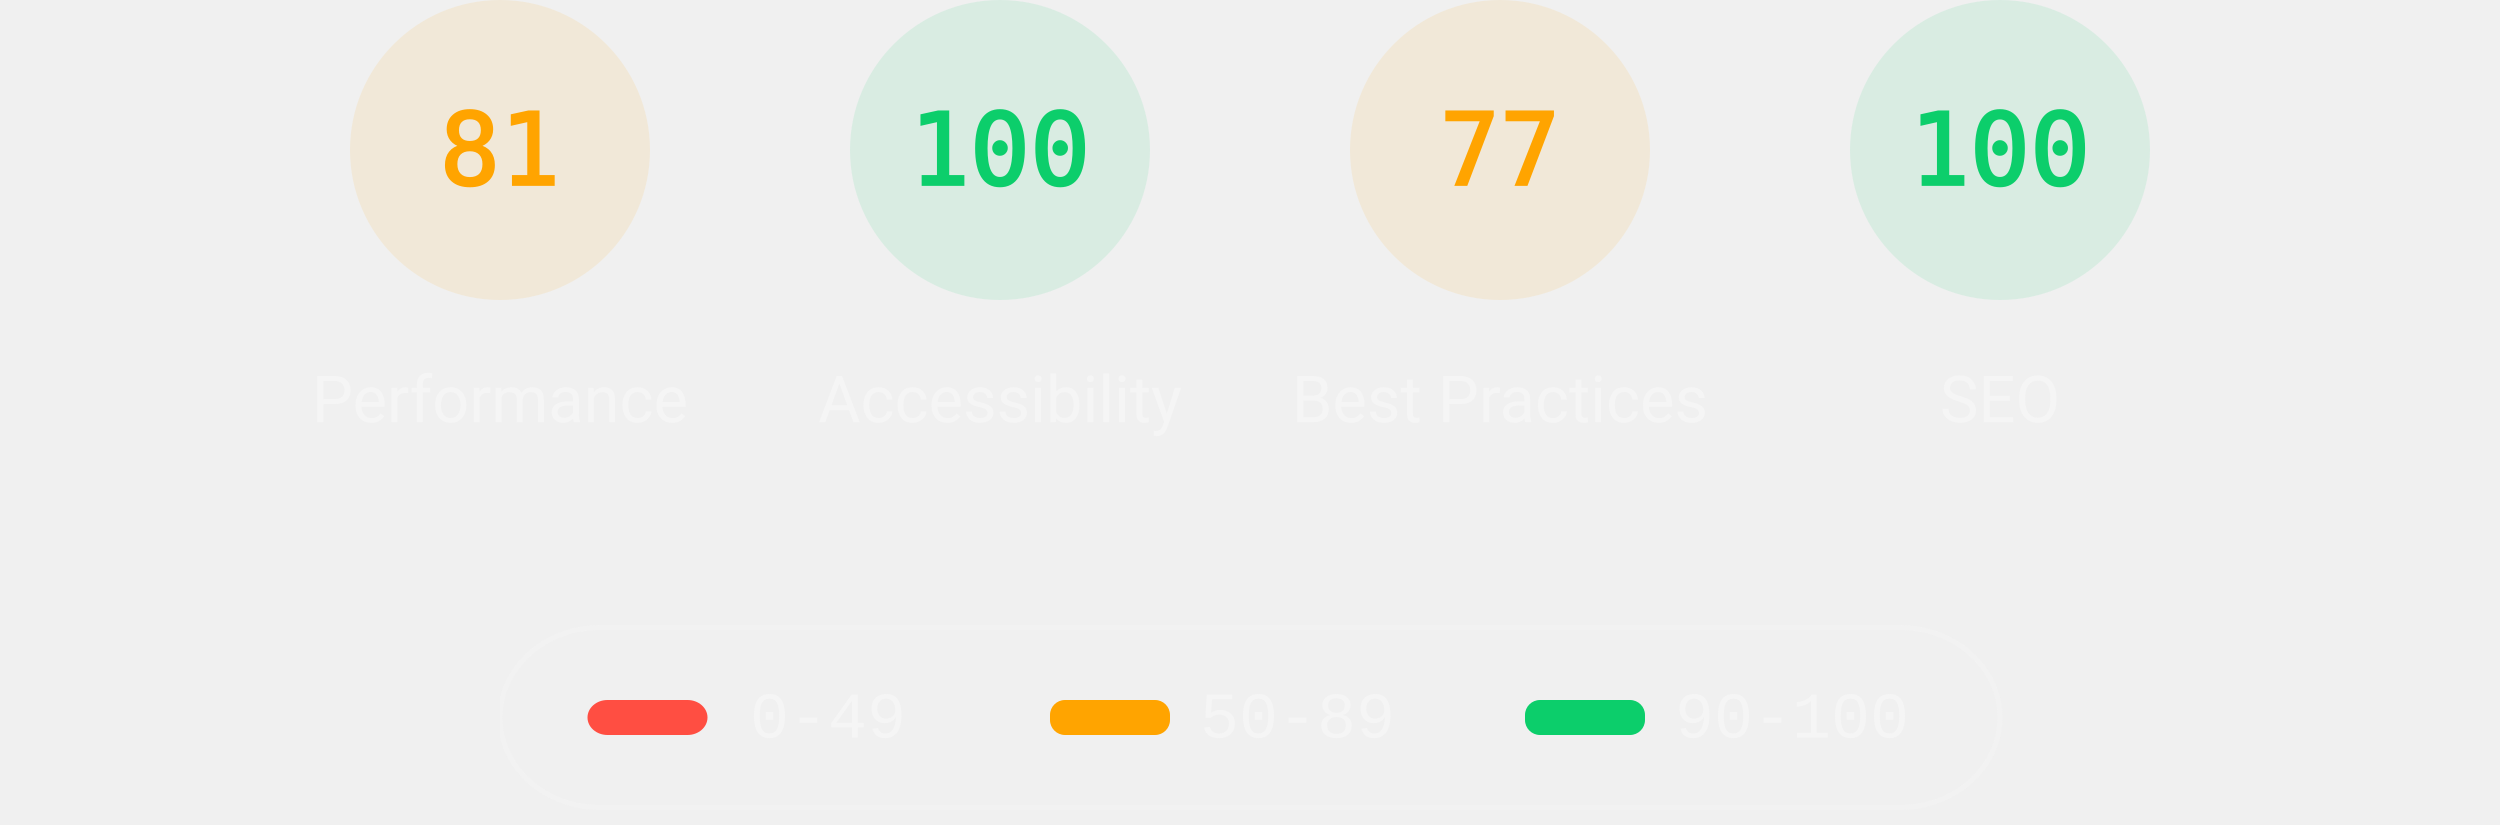
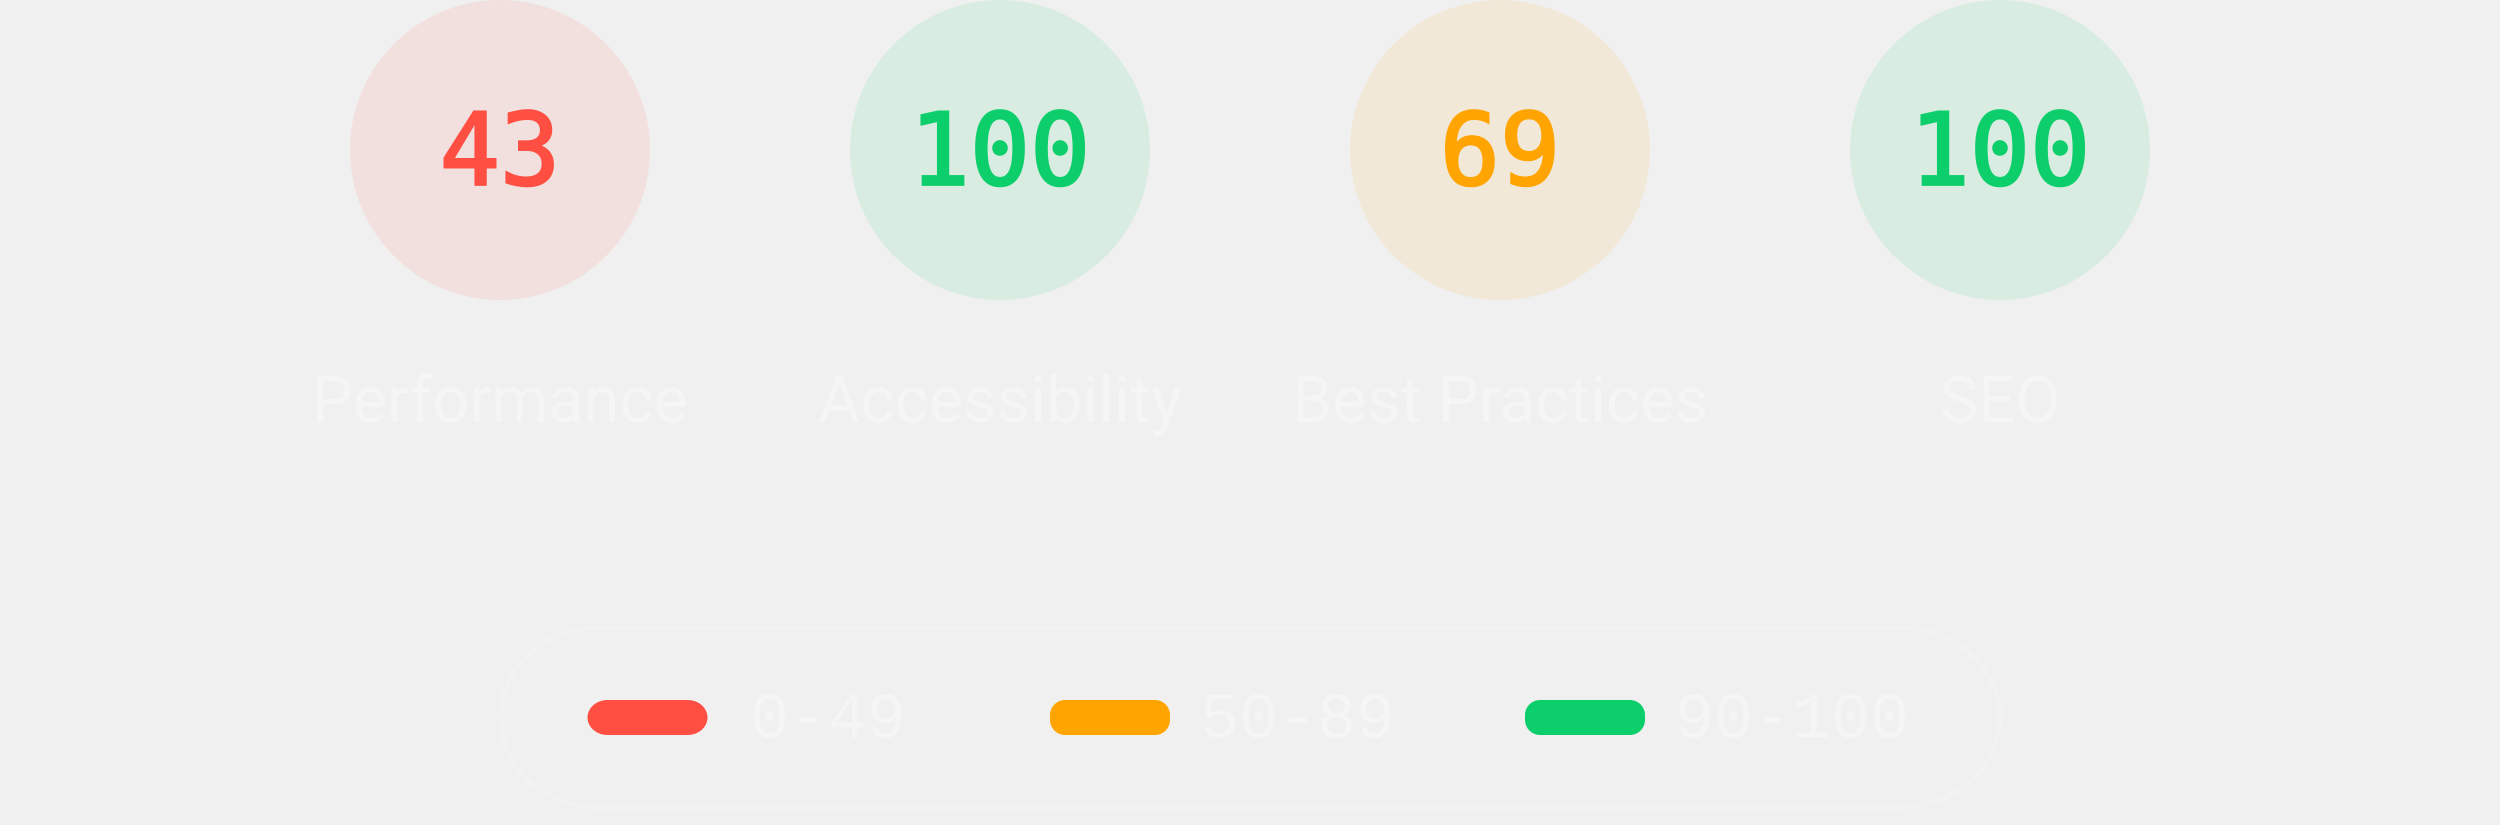
<svg xmlns="http://www.w3.org/2000/svg" class="theme--dark" fill="none" width="1000" height="330">
  <style>
			.gauge-base {
				opacity: 0.1
			}

			.gauge-arc {
				fill: none;
				animation-delay: 250ms;
				stroke-linecap: round;
				transform: rotate(-90deg);
				transform-origin: 100px 60px;
				animation: load-gauge 1s ease forwards
			}

			.guage-text {
				font-size: 40px;
				font-family: monospace;
				text-align: center
			}

			.guage-red {
				color: #ff4e42;
				fill: #ff4e42;
				stroke: #ff4e42
			}
			.guage-orange {
				color: #ffa400;
				fill: #ffa400;
				stroke: #ffa400
			}
			.guage-green {
				color: #0cce6b;
				fill: #0cce6b;
				stroke: #0cce6b
			}
			.theme--agnostic .guage-undefined {
				color: #5c5c5c;
				fill: #5c5c5c;
				stroke: #5c5c5c
			}
			.theme--light .guage-undefined {
				color: #1e1e1e;
				fill: #1e1e1e;
				stroke: #1e1e1e
			}
			.theme--dark .guage-undefined {
				color: #f5f5f5;
				fill: #f5f5f5;
				stroke: #f5f5f5
			}

			.guage-title {
				stroke: none;
				font-size: 26px;
				line-height: 26px;
				font-family: Roboto, Halvetica, Arial, sans-serif
			}
			.metric.guage-title {
				font-family: 'Courier New', Courier, monospace
			}
			.theme--agnostic .guage-title {
				color: #737373;
				fill: #737373
			}
			.theme--light .guage-title {
				color: #212121;
				fill: #212121
			}
			.theme--dark .guage-title {
				color: #f5f5f5;
				fill: #f5f5f5
			}

			@keyframes load-gauge {
				from {
					stroke-dasharray: 0 352.858
				}
			}
			.lh-gauge--pwa__disc {
				fill: #e0e0e0
			}
			.lh-gauge--pwa__logo {
				position: relative;
				fill: #b0b0b0
			}
			.lh-gauge--pwa__invisible {
				display: none
			}
			.lh-gauge--pwa__visible {
				display: inline
			}
			.guage-invisible {
				display: none
			}
			.lh-gauge--pwa__logo--primary-color {
				fill: #304ffe
			}
			.theme--agnostic .lh-gauge--pwa__logo--secondary-color {
				fill: #787878
			}
			.theme--light .lh-gauge--pwa__logo--secondary-color {
				fill: #3d3d3d
			}
			.theme--dark .lh-gauge--pwa__logo--secondary-color {
				fill: #d8b6b6
			}
			.theme--light #svg_2 {
				stroke: #00000022
			}
			.theme--agnostic #svg_2 {
				stroke: #616161
			}
			.theme--light #svg_2 {
				stroke: #00000022
			}
			.theme--dark #svg_2 {
				stroke: #f5f5f566
			}
		</style>
-   <svg class="guage-div guage-perf guage-orange" viewBox="0 0 200 200" width="200" height="200" x="100" y="0">
-     <circle class="gauge-base" r="56" cx="100" cy="60" stroke-width="8" />
-     <circle class="gauge-arc guage-arc-1" r="56" cx="100" cy="60" stroke-width="8" style="stroke-dasharray: 285.005, 351.858;" />
-     <text class="guage-text" x="100px" y="60px" alignment-baseline="central" dominant-baseline="central" text-anchor="middle">81</text>
+   <svg class="guage-div guage-perf guage-red" viewBox="0 0 200 200" width="200" height="200" x="100" y="0">
+     <circle class="gauge-base" r="56" cx="100" cy="60" stroke-width="8" />
+     <circle class="gauge-arc guage-arc-1" r="56" cx="100" cy="60" stroke-width="8" style="stroke-dasharray: 151.299, 351.858;" />
+     <text class="guage-text" x="100px" y="60px" alignment-baseline="central" dominant-baseline="central" text-anchor="middle">43</text>
    <text class="guage-title" x="100px" y="160px" alignment-baseline="central" dominant-baseline="central" text-anchor="middle">Performance</text>
  </svg>
  <svg class="guage-div guage-acc guage-green" viewBox="0 0 200 200" width="200" height="200" x="300" y="0">
    <circle class="gauge-base" r="56" cx="100" cy="60" stroke-width="8" />
    <circle class="gauge-arc guage-arc-2" r="56" cx="100" cy="60" stroke-width="8" style="stroke-dasharray: 351.858, 351.858;" />
    <text class="guage-text" x="100px" y="60px" alignment-baseline="central" dominant-baseline="central" text-anchor="middle">100</text>
    <text class="guage-title" x="100px" y="160px" alignment-baseline="central" dominant-baseline="central" text-anchor="middle">Accessibility</text>
  </svg>
  <svg class="guage-div guage-best guage-orange" viewBox="0 0 200 200" width="200" height="200" x="500" y="0">
    <circle class="gauge-base" r="56" cx="100" cy="60" stroke-width="8" />
-     <circle class="gauge-arc guage-arc-3" r="56" cx="100" cy="60" stroke-width="8" style="stroke-dasharray: 270.931, 351.858;" />
-     <text class="guage-text" x="100px" y="60px" alignment-baseline="central" dominant-baseline="central" text-anchor="middle">77</text>
+     <circle class="gauge-arc guage-arc-3" r="56" cx="100" cy="60" stroke-width="8" style="stroke-dasharray: 242.782, 351.858;" />
+     <text class="guage-text" x="100px" y="60px" alignment-baseline="central" dominant-baseline="central" text-anchor="middle">69</text>
    <text class="guage-title" x="100px" y="160px" alignment-baseline="central" dominant-baseline="central" text-anchor="middle">Best Practices</text>
  </svg>
  <svg class="guage-div guage-seo guage-green" viewBox="0 0 200 200" width="200" height="200" x="700" y="0">
    <circle class="gauge-base" r="56" cx="100" cy="60" stroke-width="8" />
    <circle class="gauge-arc guage-arc-4" r="56" cx="100" cy="60" stroke-width="8" style="stroke-dasharray: 351.858, 351.858;" />
    <text class="guage-text" x="100px" y="60px" alignment-baseline="central" dominant-baseline="central" text-anchor="middle">100</text>
    <text class="guage-title" x="100px" y="160px" alignment-baseline="central" dominant-baseline="central" text-anchor="middle">SEO</text>
  </svg>
  <svg class="guage-div guage-pwa guage-invisible" viewBox="0 0 200 200" width="200" height="200" x="900" y="0">
    <svg viewBox="0 0 60 60" width="112" height="112" x="44" y="4">
      <defs>
        <linearGradient id="lh-gauge--pwa__check-circle__gradient-0" x1="50%" y1="0%" x2="50%" y2="100%">
          <stop stop-color="#00C852" offset="0%" />
          <stop stop-color="#009688" offset="100%" />
        </linearGradient>
        <linearGradient id="lh-gauge--pwa__installable__shadow-gradient-0" x1="76.056%" x2="24.111%" y1="82.995%" y2="24.735%">
          <stop stop-color="#A5D6A7" offset="0%" />
          <stop stop-color="#80CBC4" offset="100%" />
        </linearGradient>
        <linearGradient id="lh-gauge--pwa__fast-reliable__shadow-gradient-0" x1="76.056%" y1="82.995%" x2="25.678%" y2="26.493%">
          <stop stop-color="#64B5F6" offset="0%" />
          <stop stop-color="#2979FF" offset="100%" />
        </linearGradient>
        <g id="lh-gauge--pwa__fast-reliable-badge-0">
          <circle fill="#FFFFFF" cx="10" cy="10" r="10" />
          <path fill="#304FFE" d="M10 3.58l5.25 2.34v3.5c0 3.23-2.24 6.26-5.25 7-3.01-.74-5.25-3.77-5.25-7v-3.5L10 3.58zm-.47 10.74l2.76-4.83.03-.07c.04-.08 0-.24-.22-.24h-1.64l.47-3.26h-.47l-2.7 4.77c-.02.01.05-.1-.04.05-.09.16-.1.31.18.31h1.63l-.47 3.27h.47z" />
        </g>
        <g id="lh-gauge--pwa__installable-badge-0">
          <circle fill="#FFFFFF" cx="10" cy="10" r="10" />
          <path fill="#009688" d="M10 4.167A5.835 5.835 0 0 0 4.167 10 5.835 5.835 0 0 0 10 15.833 5.835 5.835 0 0 0 15.833 10 5.835 5.835 0 0 0 10 4.167zm2.917 6.416h-2.334v2.334H9.417v-2.334H7.083V9.417h2.334V7.083h1.166v2.334h2.334v1.166z" />
        </g>
      </defs>
      <g stroke="none" fill-rule="nonzero">
        <circle class="lh-gauge--pwa__disc" cx="30" cy="30" r="30" />
        <g class="lh-gauge--pwa__logo">
          <path d="M35.66 19.39l.7-1.75h2L37.4 15 38.6 12l3.4 9h-2.51l-.58-1.61z" />
          <path d="M33.52 21l3.65-9h-2.42l-2.5 5.82L30.5 12h-1.86l-1.9 5.82-1.35-2.65-1.21 3.72L25.4 21h2.38l1.72-5.2 1.64 5.2z" />
          <path fill-rule="nonzero" d="M20.3 17.91h1.48c.45 0 .85-.05 1.2-.15l.39-1.18 1.07-3.3a2.64 2.64 0 0 0-.28-.37c-.55-.6-1.36-.91-2.42-.91H18v9h2.3V17.9zm1.96-3.84c.22.22.33.5.33.87 0 .36-.1.65-.29.87-.2.23-.59.35-1.15.35h-.86v-2.41h.87c.52 0 .89.1 1.1.32z" />
        </g>
        <rect class="lh-gauge--pwa__component lh-gauge--pwa__na-line lh-gauge--pwa__invisible" fill="#FFFFFF" x="20" y="32" width="20" height="4" rx="2" />
        <g class="lh-gauge--pwa__component lh-gauge--pwa__fast-reliable-badge lh-gauge--pwa__invisible" transform="translate(20, 29)">
          <path fill="url(#lh-gauge--pwa__fast-reliable__shadow-gradient-0)" d="M33.63 19.49A30 30 0 0 1 16.2 30.36L3 17.14 17.14 3l16.49 16.49z" />
          <use href="#lh-gauge--pwa__fast-reliable-badge-0" />
        </g>
        <g class="lh-gauge--pwa__component lh-gauge--pwa__installable-badge lh-gauge--pwa__invisible" transform="translate(20, 29)">
          <path fill="url(#lh-gauge--pwa__installable__shadow-gradient-0)" d="M33.629 19.487c-4.272 5.453-10.391 9.39-17.415 10.869L3 17.142 17.142 3 33.63 19.487z" />
          <use href="#lh-gauge--pwa__installable-badge-0" />
        </g>
        <g class="lh-gauge--pwa__component lh-gauge--pwa__fast-reliable-installable-badges lh-gauge--pwa__invisible">
          <g transform="translate(8, 29)">
            <path fill="url(#lh-gauge--pwa__fast-reliable__shadow-gradient-0)" d="M16.321 30.463L3 17.143 17.142 3l22.365 22.365A29.864 29.864 0 0 1 22 31c-1.942 0-3.84-.184-5.679-.537z" />
            <use href="#lh-gauge--pwa__fast-reliable-badge-0" />
          </g>
          <g transform="translate(32, 29)">
            <path fill="url(#lh-gauge--pwa__installable__shadow-gradient-0)" d="M25.982 11.84a30.107 30.107 0 0 1-13.08 15.203L3 17.143 17.142 3l8.84 8.84z" />
            <use href="#lh-gauge--pwa__installable-badge-0" />
          </g>
        </g>
        <g class="lh-gauge--pwa__component lh-gauge--pwa__check-circle lh-gauge--pwa__invisible" transform="translate(18, 28)">
          <circle fill="#FFFFFF" cx="12" cy="12" r="12" />
          <path fill="url(#lh-gauge--pwa__check-circle__gradient-0)" d="M12 2a10 10 0 1 0 0 20 10 10 0 0 0 0-20zm-2 15l-5-5 1.41-1.41L10 14.17l7.59-7.59L19 8l-9 9z" />
        </g>
      </g>
    </svg>
    <text class="guage-title" y="160px" alignment-baseline="central" dominant-baseline="central" text-anchor="middle">
      <tspan x="100px" dy="-6px">Progressive</tspan>
      <tspan x="100px" dy="30px">Web App</tspan>
    </text>
  </svg>
  <svg width="604" height="76" x="200" y="250">
    <g>
      <rect fill="none" id="canvas_background" height="80" width="604" y="-1" x="-1" />
      <g display="none" overflow="visible" y="0" x="0" height="100%" width="100%" id="canvasGrid">
        <rect fill="url(#gridpattern)" stroke-width="0" y="0" x="0" height="100%" width="100%" />
      </g>
    </g>
    <g>
      <rect fill-opacity="0" stroke-width="2" rx="40" id="svg_2" height="72" width="600" y="1" x="0" fill="#000000" />
      <rect stroke="#000" rx="8" id="svg_3" height="14" width="48" y="30" x="35" stroke-opacity="null" stroke-width="0" fill="#ff4e42" />
      <rect stroke="#000" rx="6" id="svg_4" height="14" width="48" y="30" x="220" stroke-opacity="null" stroke-width="0" fill="#ffa400" />
      <rect stroke="#000" rx="6" id="svg_5" height="14" width="48" y="30" x="410" stroke-opacity="null" stroke-width="0" fill="#0cce6b" />
      <text class="metric guage-title" xml:space="preserve" text-anchor="start" font-size="26" id="svg_6" y="45" x="100" stroke-opacity="null" stroke-width="0" stroke="#000">0-49</text>
      <text class="metric guage-title" xml:space="preserve" text-anchor="start" font-size="26" id="svg_7" y="45" x="280" stroke-opacity="null" stroke-width="0" stroke="#000">50-89</text>
      <text class="metric guage-title" xml:space="preserve" text-anchor="start" font-size="26" id="svg_8" y="45" x="470" stroke-opacity="null" stroke-width="0" stroke="#000">90-100</text>
    </g>
  </svg>
</svg>
